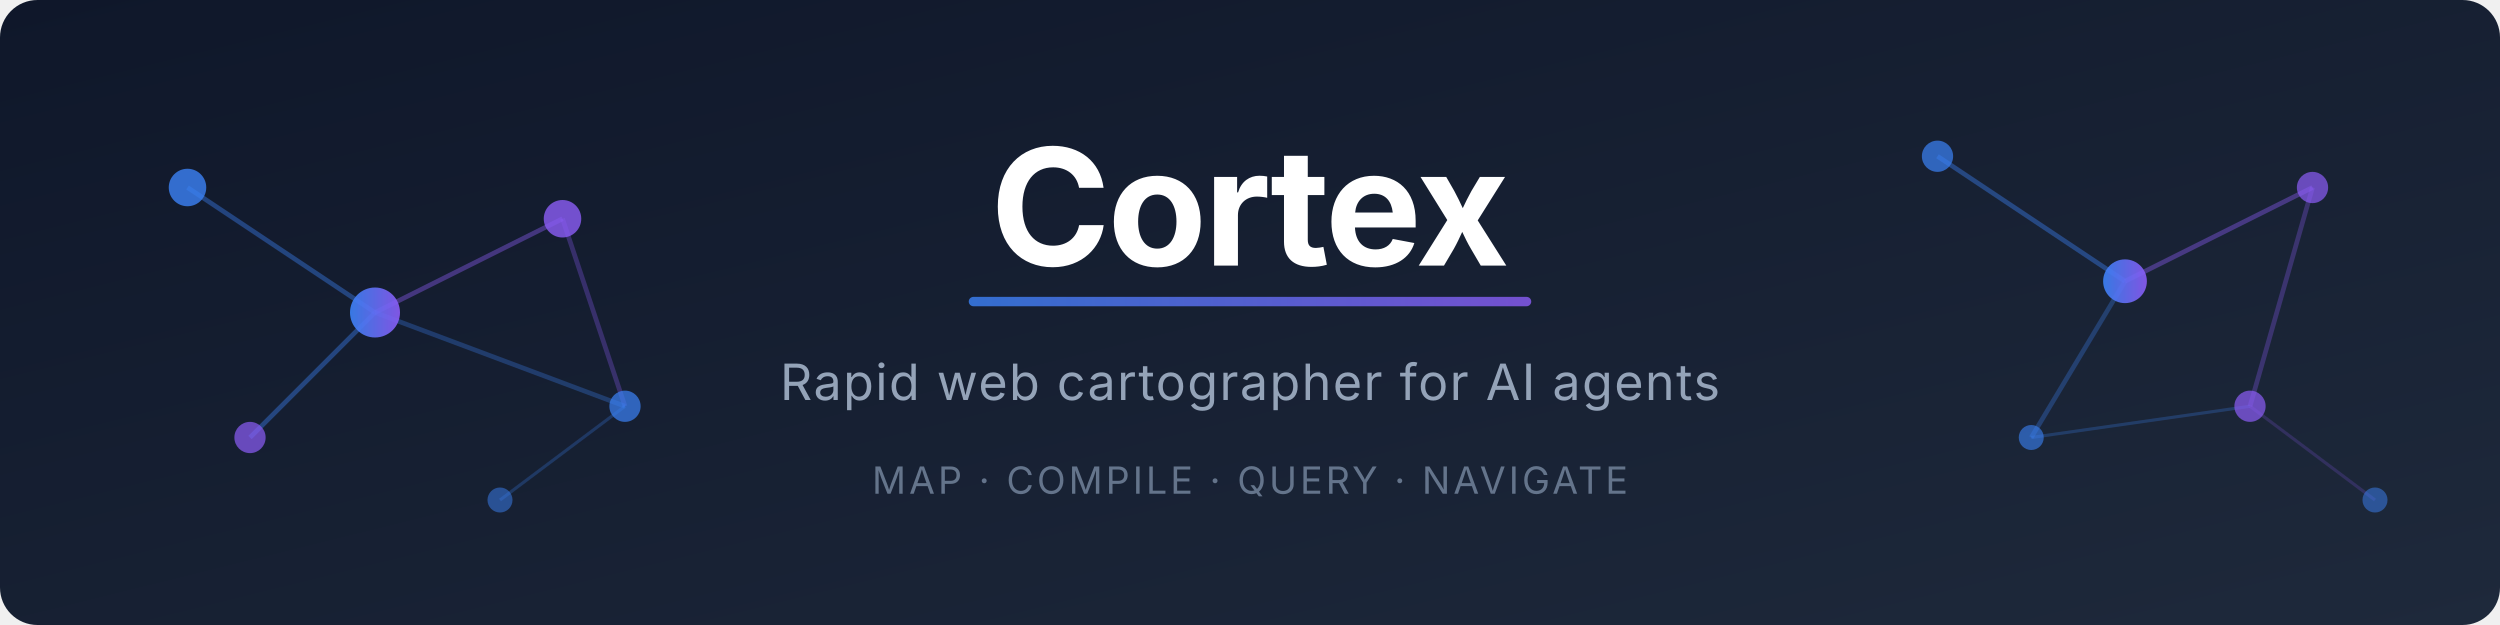
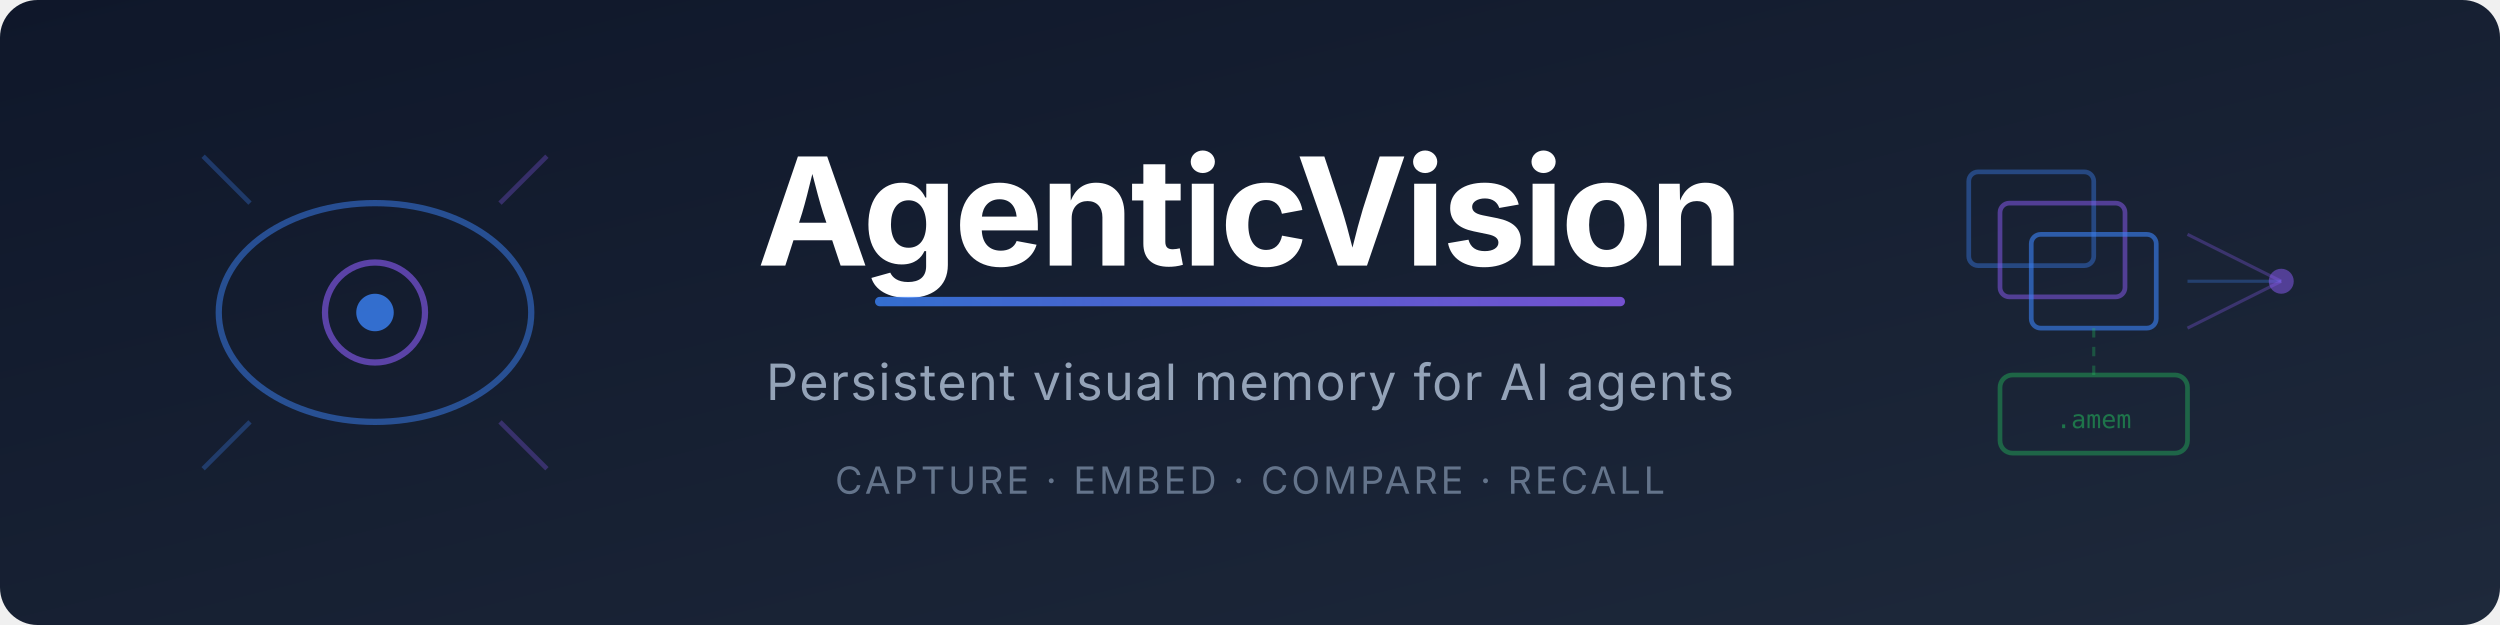
<svg xmlns="http://www.w3.org/2000/svg" viewBox="0 0 800 200">
  <defs>
    <linearGradient id="bg" x1="0%" y1="0%" x2="100%" y2="100%">
      <stop offset="0%" style="stop-color:#0f172a;stop-opacity:1" />
      <stop offset="100%" style="stop-color:#1e293b;stop-opacity:1" />
    </linearGradient>
    <linearGradient id="accent" x1="0%" y1="0%" x2="100%" y2="0%">
      <stop offset="0%" style="stop-color:#3b82f6;stop-opacity:1" />
      <stop offset="100%" style="stop-color:#8b5cf6;stop-opacity:1" />
    </linearGradient>
-     <linearGradient id="nodeGlow" x1="0%" y1="0%" x2="100%" y2="100%">
-       <stop offset="0%" style="stop-color:#3b82f6;stop-opacity:0.6" />
-       <stop offset="100%" style="stop-color:#8b5cf6;stop-opacity:0.3" />
-     </linearGradient>
  </defs>
  <rect width="800" height="200" rx="12" fill="url(#bg)" />
-   <line x1="60" y1="60" x2="120" y2="100" stroke="#3b82f6" stroke-width="1.5" opacity="0.4" />
-   <line x1="120" y1="100" x2="80" y2="140" stroke="#3b82f6" stroke-width="1.5" opacity="0.4" />
-   <line x1="120" y1="100" x2="180" y2="70" stroke="#8b5cf6" stroke-width="1.5" opacity="0.4" />
-   <line x1="180" y1="70" x2="200" y2="130" stroke="#8b5cf6" stroke-width="1.5" opacity="0.3" />
-   <line x1="120" y1="100" x2="200" y2="130" stroke="#3b82f6" stroke-width="1.5" opacity="0.3" />
-   <line x1="200" y1="130" x2="160" y2="160" stroke="#3b82f6" stroke-width="1" opacity="0.25" />
-   <circle cx="60" cy="60" r="6" fill="#3b82f6" opacity="0.8" />
-   <circle cx="120" cy="100" r="8" fill="url(#accent)" opacity="0.9" />
-   <circle cx="80" cy="140" r="5" fill="#8b5cf6" opacity="0.7" />
-   <circle cx="180" cy="70" r="6" fill="#8b5cf6" opacity="0.8" />
-   <circle cx="200" cy="130" r="5" fill="#3b82f6" opacity="0.7" />
-   <circle cx="160" cy="160" r="4" fill="#3b82f6" opacity="0.5" />
-   <line x1="620" y1="50" x2="680" y2="90" stroke="#3b82f6" stroke-width="1.5" opacity="0.4" />
-   <line x1="680" y1="90" x2="740" y2="60" stroke="#8b5cf6" stroke-width="1.5" opacity="0.4" />
-   <line x1="680" y1="90" x2="650" y2="140" stroke="#3b82f6" stroke-width="1.5" opacity="0.3" />
-   <line x1="740" y1="60" x2="720" y2="130" stroke="#8b5cf6" stroke-width="1.5" opacity="0.3" />
-   <line x1="650" y1="140" x2="720" y2="130" stroke="#3b82f6" stroke-width="1" opacity="0.25" />
-   <line x1="720" y1="130" x2="760" y2="160" stroke="#8b5cf6" stroke-width="1" opacity="0.2" />
-   <circle cx="620" cy="50" r="5" fill="#3b82f6" opacity="0.7" />
-   <circle cx="680" cy="90" r="7" fill="url(#accent)" opacity="0.9" />
-   <circle cx="740" cy="60" r="5" fill="#8b5cf6" opacity="0.7" />
-   <circle cx="650" cy="140" r="4" fill="#3b82f6" opacity="0.6" />
-   <circle cx="720" cy="130" r="5" fill="#8b5cf6" opacity="0.7" />
-   <circle cx="760" cy="160" r="4" fill="#3b82f6" opacity="0.5" />
-   <text x="400" y="85" text-anchor="middle" font-family="system-ui, -apple-system, 'Segoe UI', sans-serif" font-size="52" font-weight="700" fill="white" letter-spacing="-1">Cortex</text>
-   <rect x="310" y="95" width="180" height="3" rx="1.5" fill="url(#accent)" opacity="0.8" />
-   <text x="400" y="128" text-anchor="middle" font-family="system-ui, -apple-system, 'Segoe UI', sans-serif" font-size="16" fill="#94a3b8" letter-spacing="0.5">Rapid web cartographer for AI agents</text>
-   <text x="400" y="158" text-anchor="middle" font-family="system-ui, -apple-system, 'Segoe UI', sans-serif" font-size="12" fill="#64748b" letter-spacing="1">MAP · COMPILE · QUERY · NAVIGATE</text>
+   <ellipse cx="120" cy="100" rx="50" ry="35" fill="none" stroke="#3b82f6" stroke-width="2" opacity="0.5" />
+   <circle cx="120" cy="100" r="16" fill="none" stroke="#8b5cf6" stroke-width="2" opacity="0.6" />
+   <circle cx="120" cy="100" r="6" fill="#3b82f6" opacity="0.8" />
+   <line x1="80" y1="65" x2="65" y2="50" stroke="#3b82f6" stroke-width="1.5" opacity="0.3" />
+   <line x1="160" y1="65" x2="175" y2="50" stroke="#8b5cf6" stroke-width="1.5" opacity="0.3" />
+   <line x1="80" y1="135" x2="65" y2="150" stroke="#3b82f6" stroke-width="1.5" opacity="0.3" />
+   <line x1="160" y1="135" x2="175" y2="150" stroke="#8b5cf6" stroke-width="1.5" opacity="0.3" />
+   <rect x="630" y="55" width="40" height="30" rx="3" fill="none" stroke="#3b82f6" stroke-width="1.5" opacity="0.4" />
+   <rect x="640" y="65" width="40" height="30" rx="3" fill="none" stroke="#8b5cf6" stroke-width="1.5" opacity="0.5" />
+   <rect x="650" y="75" width="40" height="30" rx="3" fill="none" stroke="#3b82f6" stroke-width="1.5" opacity="0.6" />
+   <line x1="700" y1="75" x2="730" y2="90" stroke="#8b5cf6" stroke-width="1" opacity="0.3" />
+   <line x1="700" y1="90" x2="730" y2="90" stroke="#3b82f6" stroke-width="1" opacity="0.3" />
+   <line x1="700" y1="105" x2="730" y2="90" stroke="#8b5cf6" stroke-width="1" opacity="0.3" />
+   <circle cx="730" cy="90" r="4" fill="#8b5cf6" opacity="0.5" />
+   <rect x="640" y="120" width="60" height="25" rx="4" fill="none" stroke="#22c55e" stroke-width="1.5" opacity="0.4" />
+   <text x="670" y="137" text-anchor="middle" font-family="monospace" font-size="8" fill="#22c55e" opacity="0.5">.amem</text>
+   <line x1="670" y1="105" x2="670" y2="120" stroke="#22c55e" stroke-width="1" opacity="0.3" stroke-dasharray="3,3" />
+   <text x="400" y="85" text-anchor="middle" font-family="system-ui, -apple-system, 'Segoe UI', sans-serif" font-size="48" font-weight="700" fill="white" letter-spacing="-1">AgenticVision</text>
+   <rect x="280" y="95" width="240" height="3" rx="1.5" fill="url(#accent)" opacity="0.8" />
+   <text x="400" y="128" text-anchor="middle" font-family="system-ui, -apple-system, 'Segoe UI', sans-serif" font-size="16" fill="#94a3b8" letter-spacing="0.5">Persistent visual memory for AI agents</text>
+   <text x="400" y="158" text-anchor="middle" font-family="system-ui, -apple-system, 'Segoe UI', sans-serif" font-size="12" fill="#64748b" letter-spacing="1">CAPTURE · EMBED · COMPARE · RECALL</text>
</svg>
